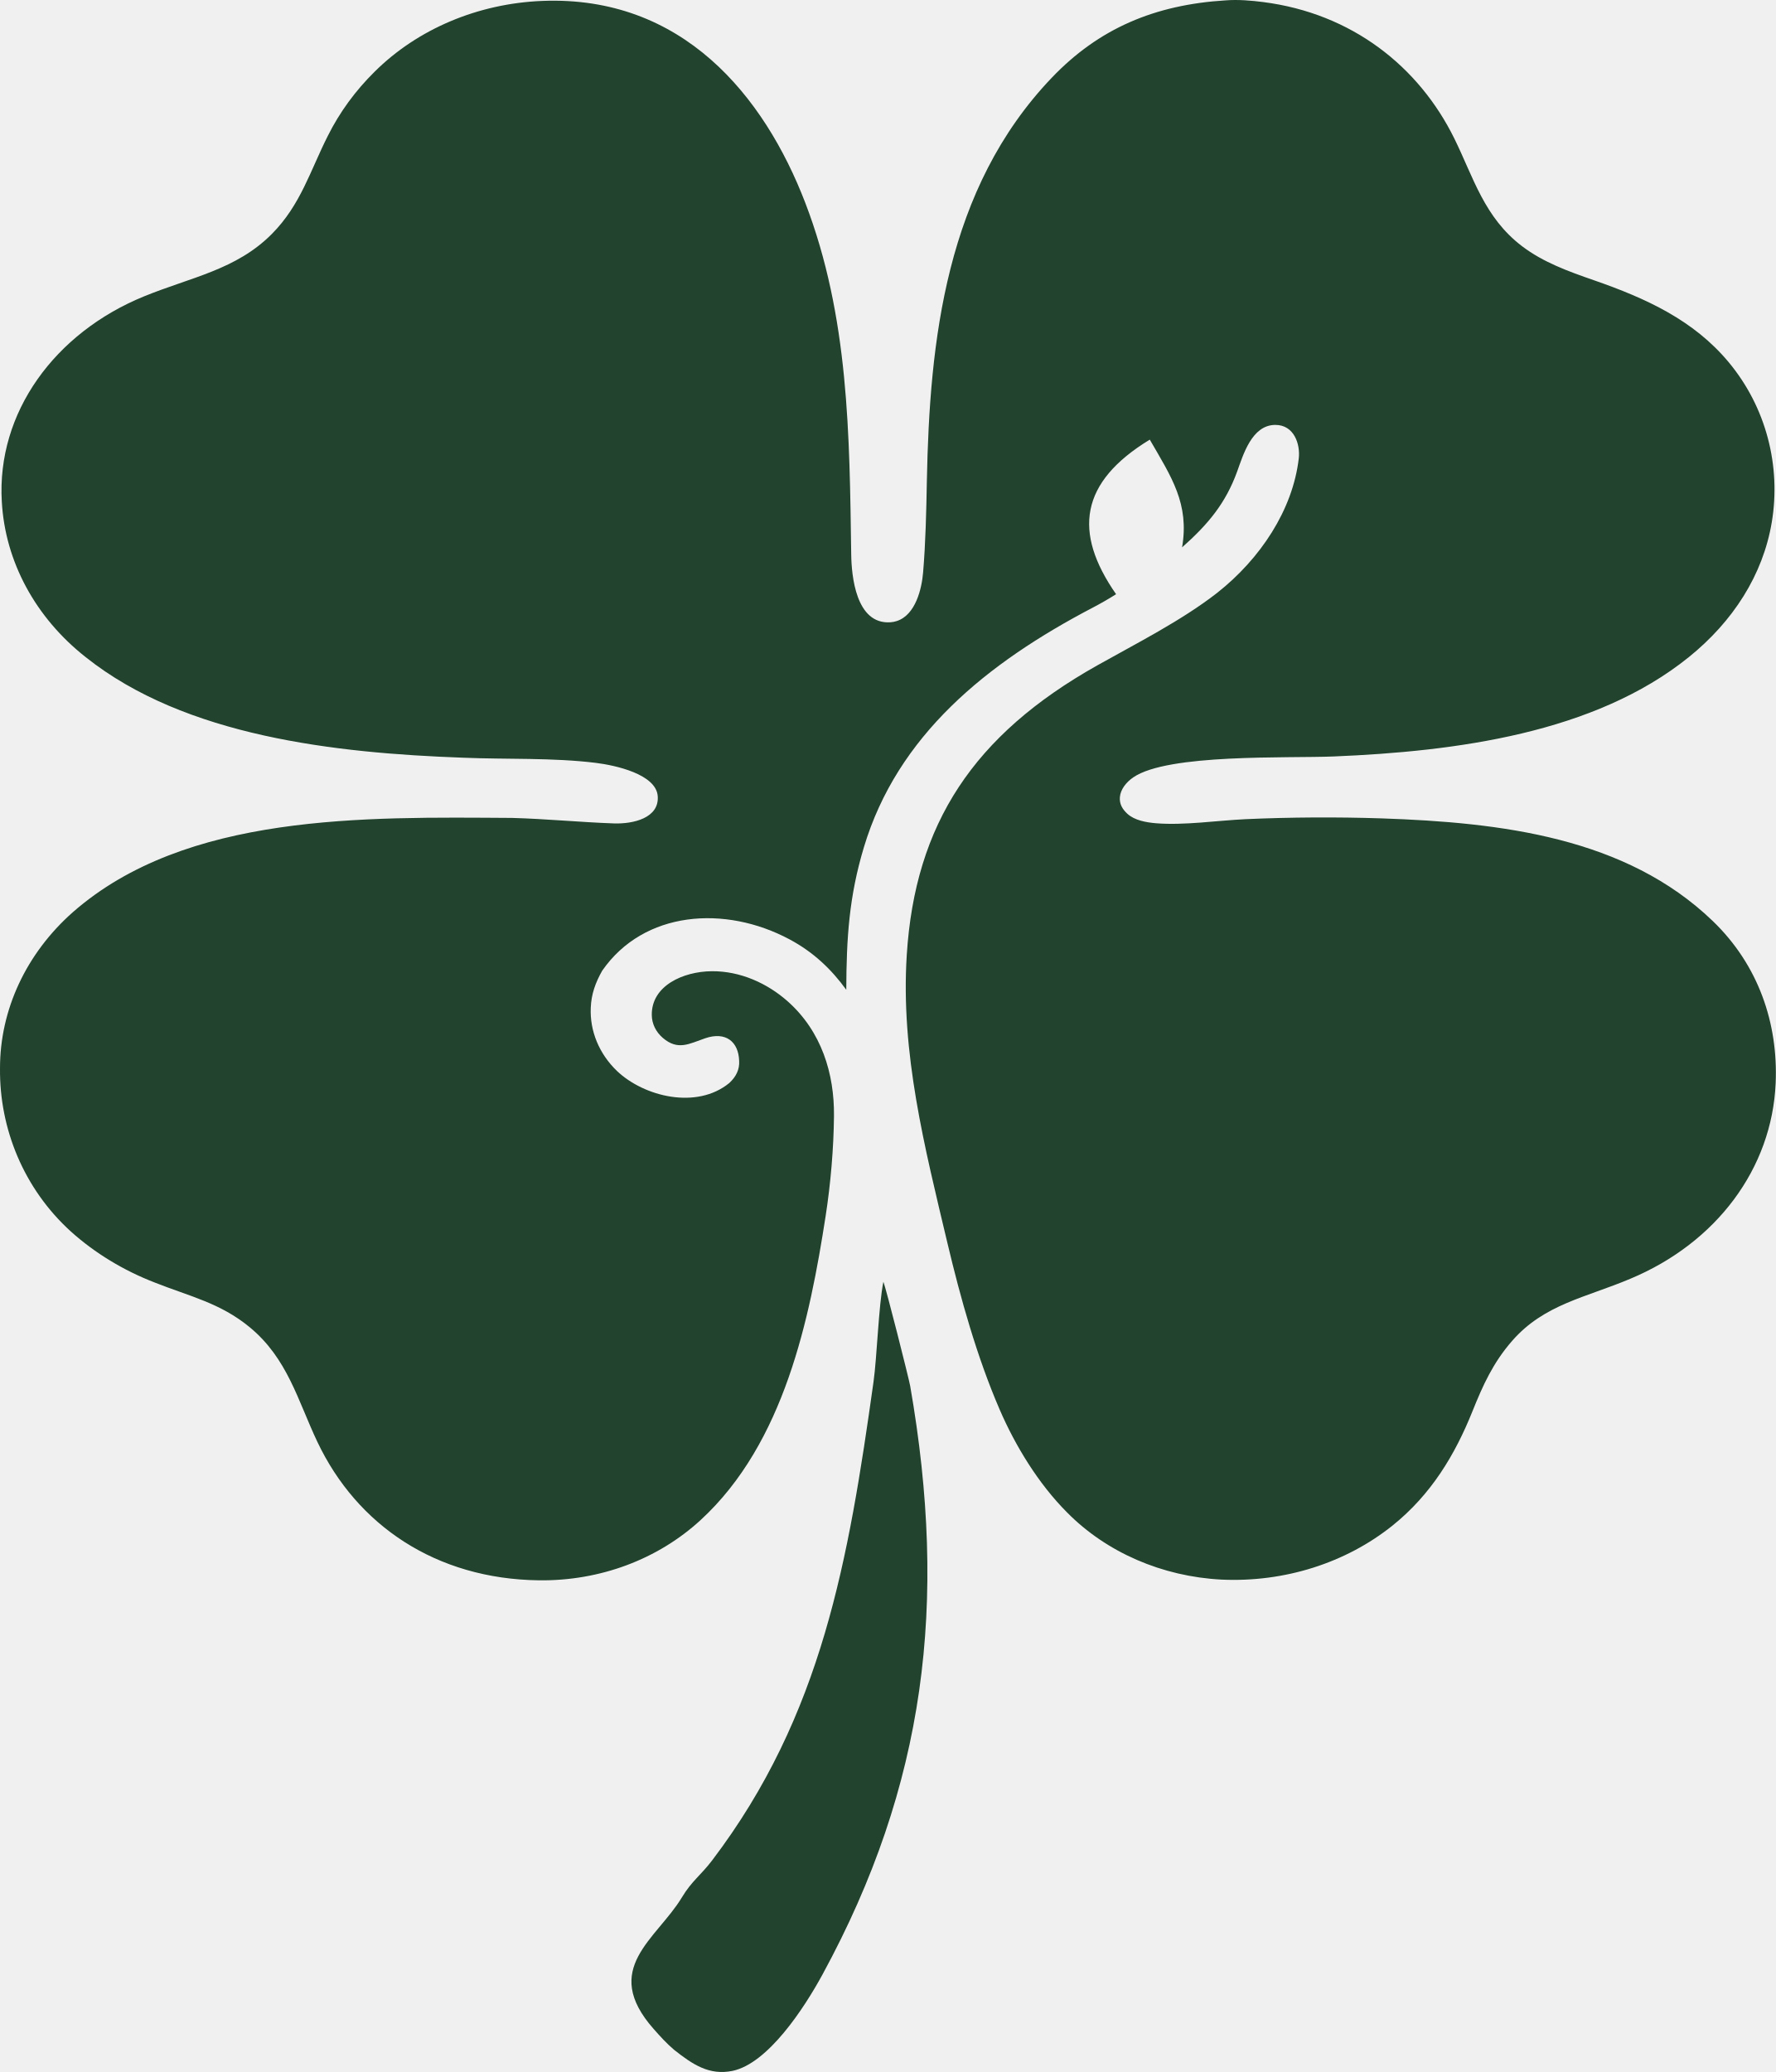
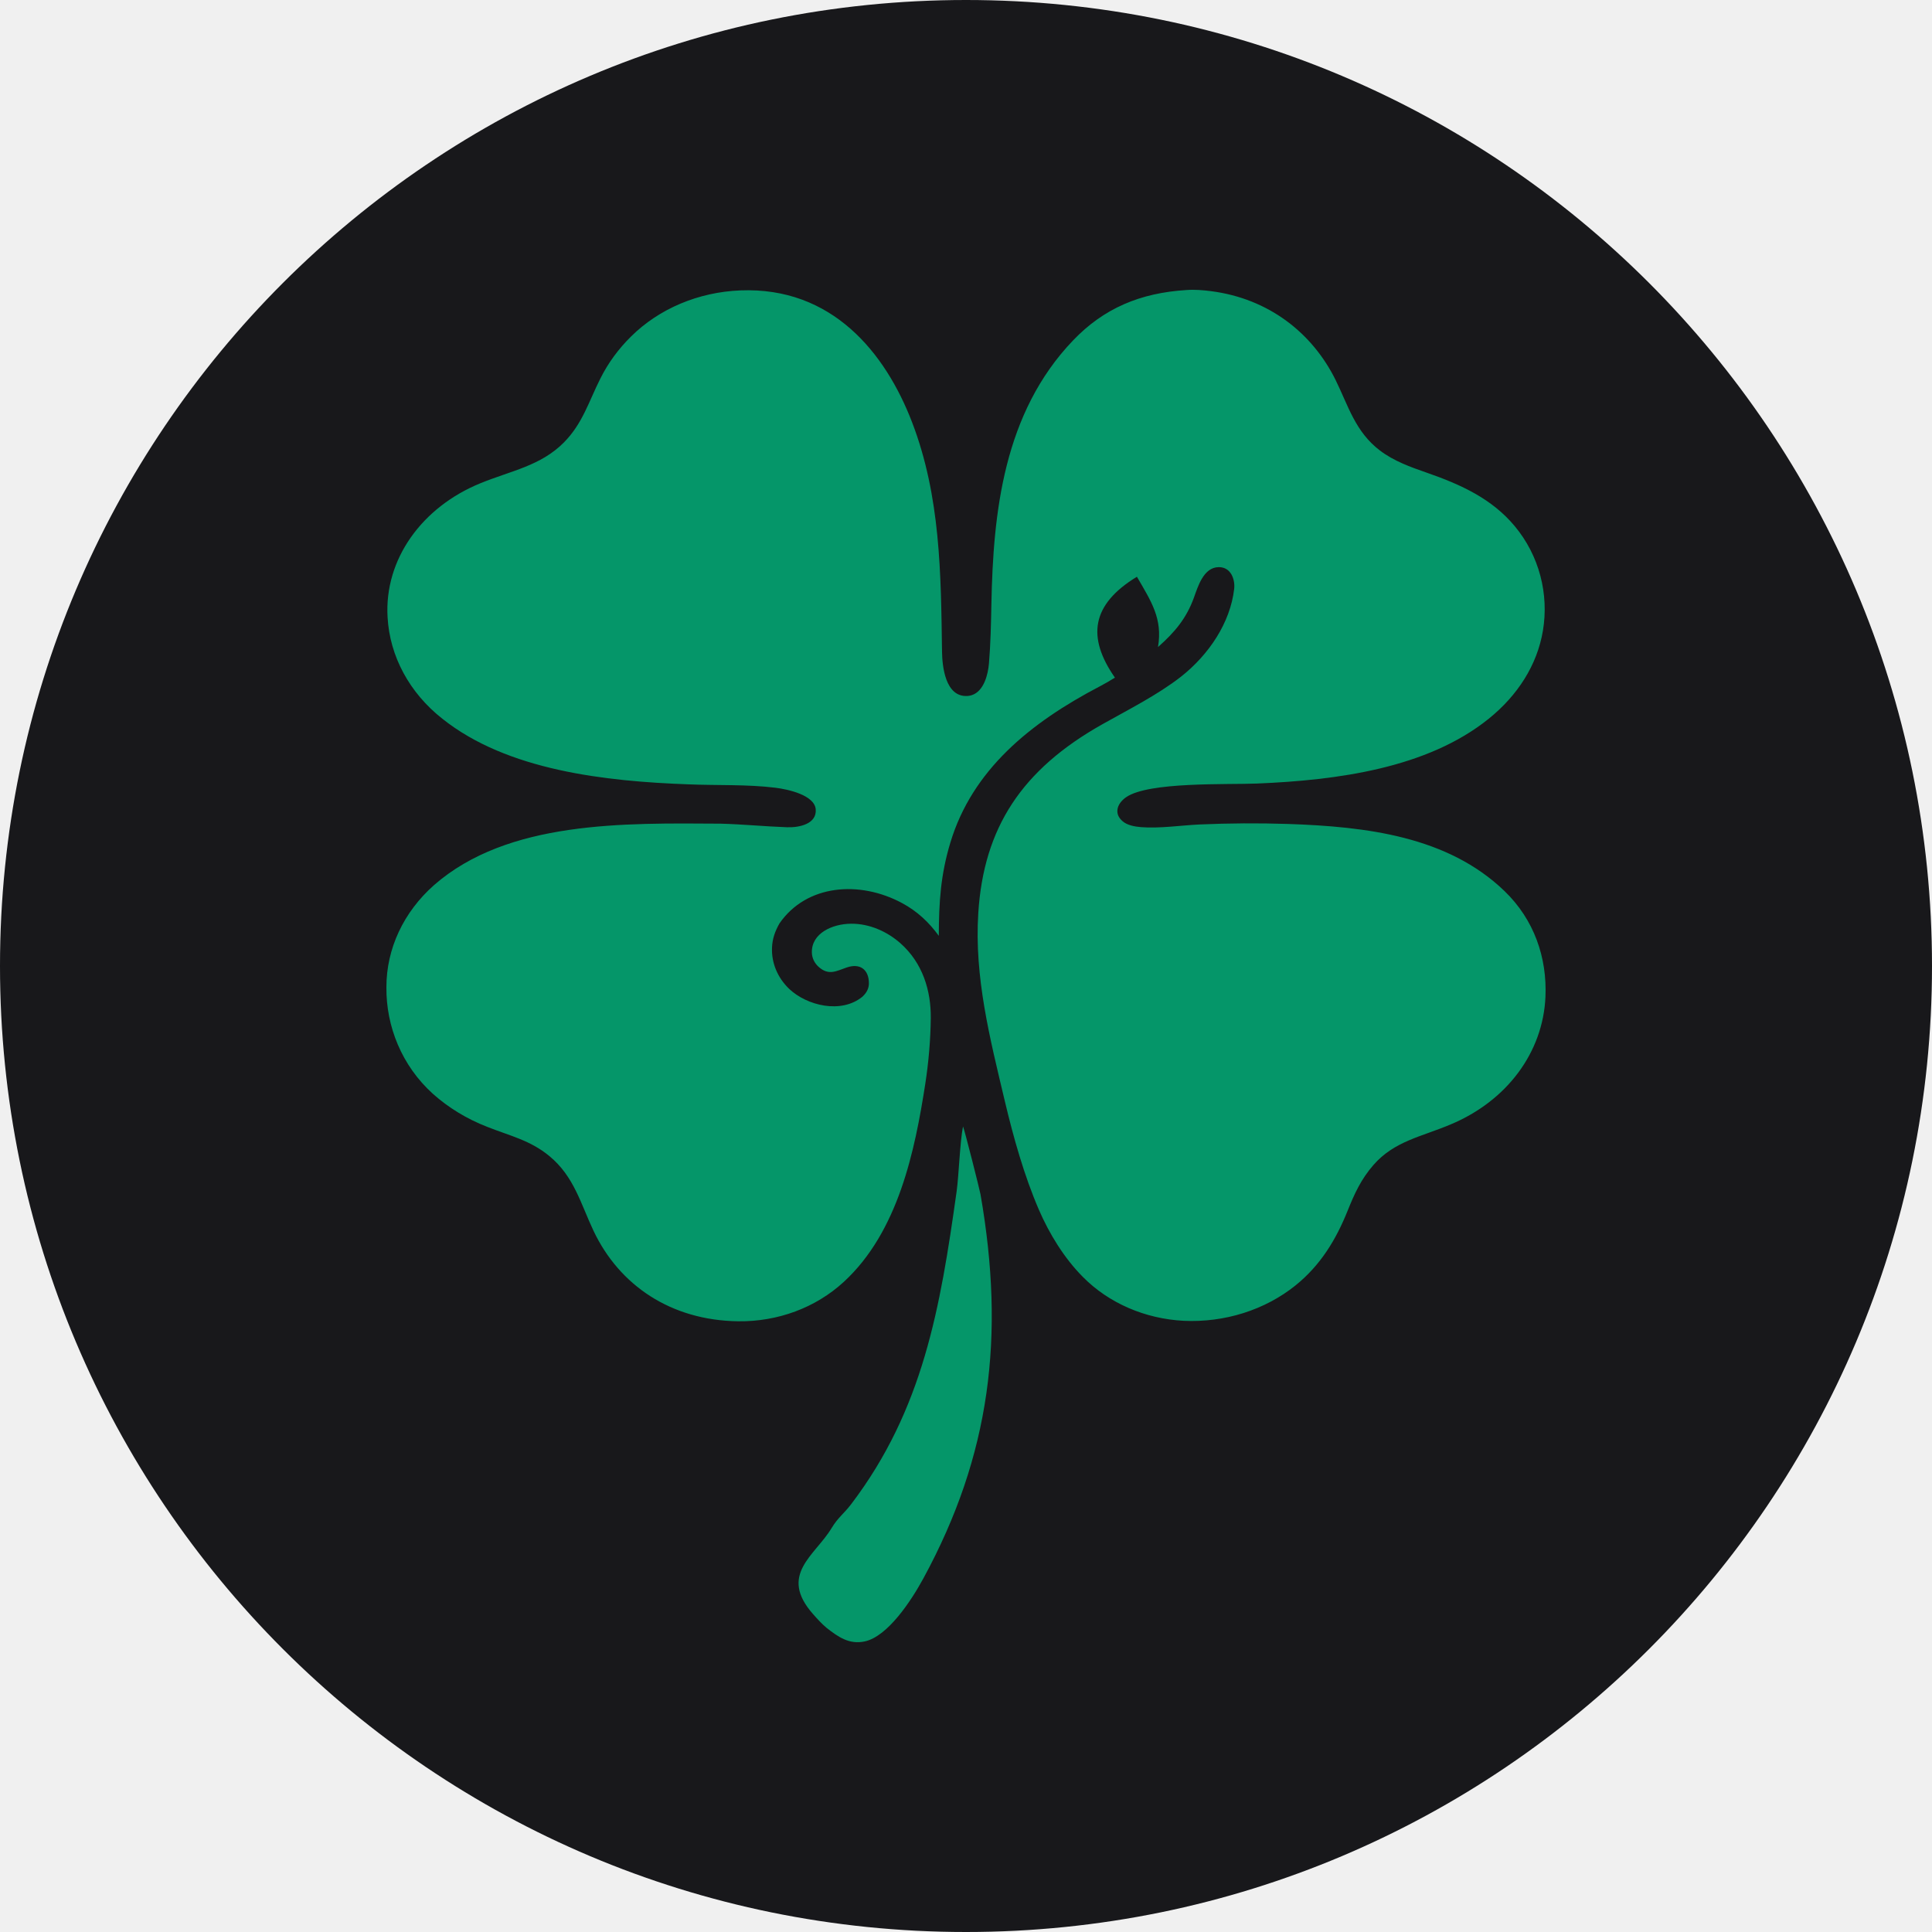
- <svg xmlns="http://www.w3.org/2000/svg" width="240" height="280" viewBox="0 0 240 280" fill="none">
-   <path id="fleuron-glyph" fill-rule="evenodd" d="M119.382 173.22C119.726 173.995 122.841 186.344 123.005 187.287C128.126 216.661 125.067 241.232 111.176 266.788C108.648 271.439 103.771 278.851 98.999 279.846C95.85 280.501 93.582 278.968 91.097 276.999C90.083 276.141 89.22 275.184 88.328 274.175C81.127 266.015 88.74 262.07 92.158 256.397C93.508 254.156 94.703 253.428 96.242 251.401C111.132 231.787 114.674 210.783 118.051 186.731C118.516 183.425 118.733 176.483 119.382 173.22ZM165.661 0.048C167.303 -0.081 169.099 0.071 170.728 0.28C182.719 1.82 191.751 8.991 196.542 18.715C199.129 23.965 200.582 29.388 205.708 33.28C208.57 35.451 211.941 36.666 215.396 37.866C222.533 40.343 228.881 43.28 233.583 48.901C238.719 55.045 240.706 63.019 239.446 70.568C238.256 77.707 234.197 83.992 228.232 88.802C215.469 99.093 196.76 101.54 180.247 102.224C174.018 102.483 157.837 101.821 153.15 105.052C152.222 105.693 151.428 106.654 151.344 107.734C151.276 108.639 151.67 109.337 152.359 109.971C153.323 110.859 154.906 111.142 156.243 111.251C159.999 111.558 164.52 110.881 168.342 110.698C174.452 110.428 180.57 110.393 186.682 110.591C202.912 111.144 219.716 113.158 231.46 124.453C237.679 130.433 240.321 138.335 239.969 146.387C239.465 157.901 231.983 167.94 220.317 172.81C214.314 175.35 208.689 176.237 204.366 181.188C201.766 184.161 200.398 187.217 198.986 190.732C196.64 196.57 193.442 201.937 188.201 206.148C181.883 211.218 173.575 213.849 165.093 213.46C157.059 213.049 149.541 209.784 144.217 204.392C140.314 200.481 137.219 195.38 135.108 190.504C132.029 183.389 129.802 175.408 128.034 167.956C124.957 154.99 121.7 142.326 122.544 129.038C123.667 111.35 131.552 99.329 148.26 89.934C153.598 86.933 159.686 83.862 164.489 80.119C170.321 75.526 174.722 68.903 175.523 61.926C175.736 60.069 174.92 57.401 172.329 57.42C169.159 57.442 167.999 61.507 167.19 63.729C165.643 67.985 163.297 70.83 159.753 73.966C160.747 68.073 158.341 64.51 155.386 59.41C145.939 65.162 144.997 71.919 150.831 80.296C149.915 80.882 148.742 81.557 147.783 82.058C133.232 89.656 121.287 99.433 116.756 114.472C114.74 121.163 114.396 126.75 114.368 133.752C112.346 130.966 109.928 128.669 106.731 126.955C97.984 122.266 87.004 123.069 81.383 131.178C80.465 132.798 79.906 134.36 79.838 136.185C79.701 139.338 80.974 142.408 83.374 144.72C87.045 148.215 94.168 149.962 98.564 146.349C99.478 145.498 99.963 144.531 99.892 143.355C99.809 140.814 98.125 139.337 95.288 140.311C93.125 141.055 91.621 142.005 89.575 140.255C88.637 139.452 88.1 138.344 88.086 137.183C88.016 133.227 92.295 131.281 96.188 131.246C100.06 131.212 103.701 132.891 106.409 135.278C111.041 139.364 112.763 145.118 112.708 150.794C112.665 155.175 112.259 159.949 111.576 164.352C109.425 178.203 106.009 194.989 94.699 205.399C88.885 210.748 81.046 213.661 72.826 213.556C58.898 213.377 48.232 206.107 42.89 194.844C40.236 189.248 38.869 183.577 33.74 179.35C29.75 176.061 25.645 175.195 20.897 173.309C16.676 171.676 12.84 169.344 9.591 166.433C3.178 160.614 -0.079 152.49 0.001 144.381C-0.008 136.446 3.543 128.836 9.858 123.256C25.145 109.875 49.247 110.405 69.189 110.53C73.841 110.655 78.294 111.107 82.953 111.272C85.565 111.365 89.136 110.553 88.886 107.56C88.641 104.626 83.191 103.419 80.514 103.09C74.629 102.369 68.502 102.639 62.571 102.392C45.309 101.769 25.024 99.521 11.581 88.803C4.78 83.453 0.69 75.873 0.244 67.788C-0.463 55.763 7.393 44.978 19.463 40.051C25.83 37.453 31.922 36.459 36.729 31.626C40.638 27.695 41.925 23.056 44.313 18.344C45.896 15.174 48.032 12.248 50.643 9.676C56.451 3.911 64.608 0.47 73.282 0.125C92.231 -0.632 103.267 12.946 108.821 27.389C114.749 42.805 114.803 58.822 115.037 74.924C115.077 77.781 115.654 84.424 120.352 84.091C120.636 84.07 120.917 84.015 121.184 83.928C123.749 83.106 124.569 79.537 124.751 77.374C125.094 73.283 125.182 69.135 125.259 65.031C125.627 46.078 127.787 25.504 142.165 10.479C148.506 3.853 156.04 0.636 165.661 0.048Z" fill="#22432E" />
+ <svg xmlns="http://www.w3.org/2000/svg" viewBox="0 0 40 40" width="40" height="40">
+   <style>
+     .bg { fill: #18181b; }
+     @media (prefers-color-scheme: dark) { .bg { fill: #ffffff; } }
+   </style>
+   <circle class="bg" cx="20" cy="20" r="20" />
+   <g transform="translate(8,6) scale(0.1)">
+     <path fill="#059669" fill-rule="evenodd" d="M119.382 173.22C119.726 173.995 122.841 186.344 123.005 187.287C128.126 216.661 125.067 241.232 111.176 266.788C108.648 271.439 103.771 278.851 98.999 279.846C95.85 280.501 93.582 278.968 91.097 276.999C90.083 276.141 89.22 275.184 88.328 274.175C81.127 266.015 88.74 262.07 92.158 256.397C93.508 254.156 94.703 253.428 96.242 251.401C111.132 231.787 114.674 210.783 118.051 186.731C118.516 183.425 118.733 176.483 119.382 173.22ZM165.661 0.048C167.303 -0.081 169.099 0.071 170.728 0.28C182.719 1.82 191.751 8.991 196.542 18.715C199.129 23.965 200.582 29.388 205.708 33.28C208.57 35.451 211.941 36.666 215.396 37.866C222.533 40.343 228.881 43.28 233.583 48.901C238.719 55.045 240.706 63.019 239.446 70.568C238.256 77.707 234.197 83.992 228.232 88.802C215.469 99.093 196.76 101.54 180.247 102.224C174.018 102.483 157.837 101.821 153.15 105.052C152.222 105.693 151.428 106.654 151.344 107.734C151.276 108.639 151.67 109.337 152.359 109.971C153.323 110.859 154.906 111.142 156.243 111.251C159.999 111.558 164.52 110.881 168.342 110.698C174.452 110.428 180.57 110.393 186.682 110.591C202.912 111.144 219.716 113.158 231.46 124.453C237.679 130.433 240.321 138.335 239.969 146.387C239.465 157.901 231.983 167.94 220.317 172.81C214.314 175.35 208.689 176.237 204.366 181.188C201.766 184.161 200.398 187.217 198.986 190.732C196.64 196.57 193.442 201.937 188.201 206.148C181.883 211.218 173.575 213.849 165.093 213.46C157.059 213.049 149.541 209.784 144.217 204.392C140.314 200.481 137.219 195.38 135.108 190.504C132.029 183.389 129.802 175.408 128.034 167.956C124.957 154.99 121.7 142.326 122.544 129.038C123.667 111.35 131.552 99.329 148.26 89.934C153.598 86.933 159.686 83.862 164.489 80.119C170.321 75.526 174.722 68.903 175.523 61.926C175.736 60.069 174.92 57.401 172.329 57.42C169.159 57.442 167.999 61.507 167.19 63.729C165.643 67.985 163.297 70.83 159.753 73.966C160.747 68.073 158.341 64.51 155.386 59.41C145.939 65.162 144.997 71.919 150.831 80.296C149.915 80.882 148.742 81.557 147.783 82.058C133.232 89.656 121.287 99.433 116.756 114.472C114.74 121.163 114.396 126.75 114.368 133.752C112.346 130.966 109.928 128.669 106.731 126.955C97.984 122.266 87.004 123.069 81.383 131.178C80.465 132.798 79.906 134.36 79.838 136.185C79.701 139.338 80.974 142.408 83.374 144.72C87.045 148.215 94.168 149.962 98.564 146.349C99.478 145.498 99.963 144.531 99.892 143.355C99.809 140.814 98.125 139.337 95.288 140.311C93.125 141.055 91.621 142.005 89.575 140.255C88.637 139.452 88.1 138.344 88.086 137.183C88.016 133.227 92.295 131.281 96.188 131.246C100.06 131.212 103.701 132.891 106.409 135.278C111.041 139.364 112.763 145.118 112.708 150.794C112.665 155.175 112.259 159.949 111.576 164.352C109.425 178.203 106.009 194.989 94.699 205.399C88.885 210.748 81.046 213.661 72.826 213.556C58.898 213.377 48.232 206.107 42.89 194.844C40.236 189.248 38.869 183.577 33.74 179.35C29.75 176.061 25.645 175.195 20.897 173.309C16.676 171.676 12.84 169.344 9.591 166.433C3.178 160.614 -0.079 152.49 0.001 144.381C-0.008 136.446 3.543 128.836 9.858 123.256C25.145 109.875 49.247 110.405 69.189 110.53C73.841 110.655 78.294 111.107 82.953 111.272C85.565 111.365 89.136 110.553 88.886 107.56C88.641 104.626 83.191 103.419 80.514 103.09C74.629 102.369 68.502 102.639 62.571 102.392C45.309 101.769 25.024 99.521 11.581 88.803C4.78 83.453 0.69 75.873 0.244 67.788C-0.463 55.763 7.393 44.978 19.463 40.051C25.83 37.453 31.922 36.459 36.729 31.626C40.638 27.695 41.925 23.056 44.313 18.344C45.896 15.174 48.032 12.248 50.643 9.676C56.451 3.911 64.608 0.47 73.282 0.125C92.231 -0.632 103.267 12.946 108.821 27.389C114.749 42.805 114.803 58.822 115.037 74.924C115.077 77.781 115.654 84.424 120.352 84.091C120.636 84.07 120.917 84.015 121.184 83.928C123.749 83.106 124.569 79.537 124.751 77.374C125.094 73.283 125.182 69.135 125.259 65.031C125.627 46.078 127.787 25.504 142.165 10.479C148.506 3.853 156.04 0.636 165.661 0.048Z" />
+   </g>
</svg>
